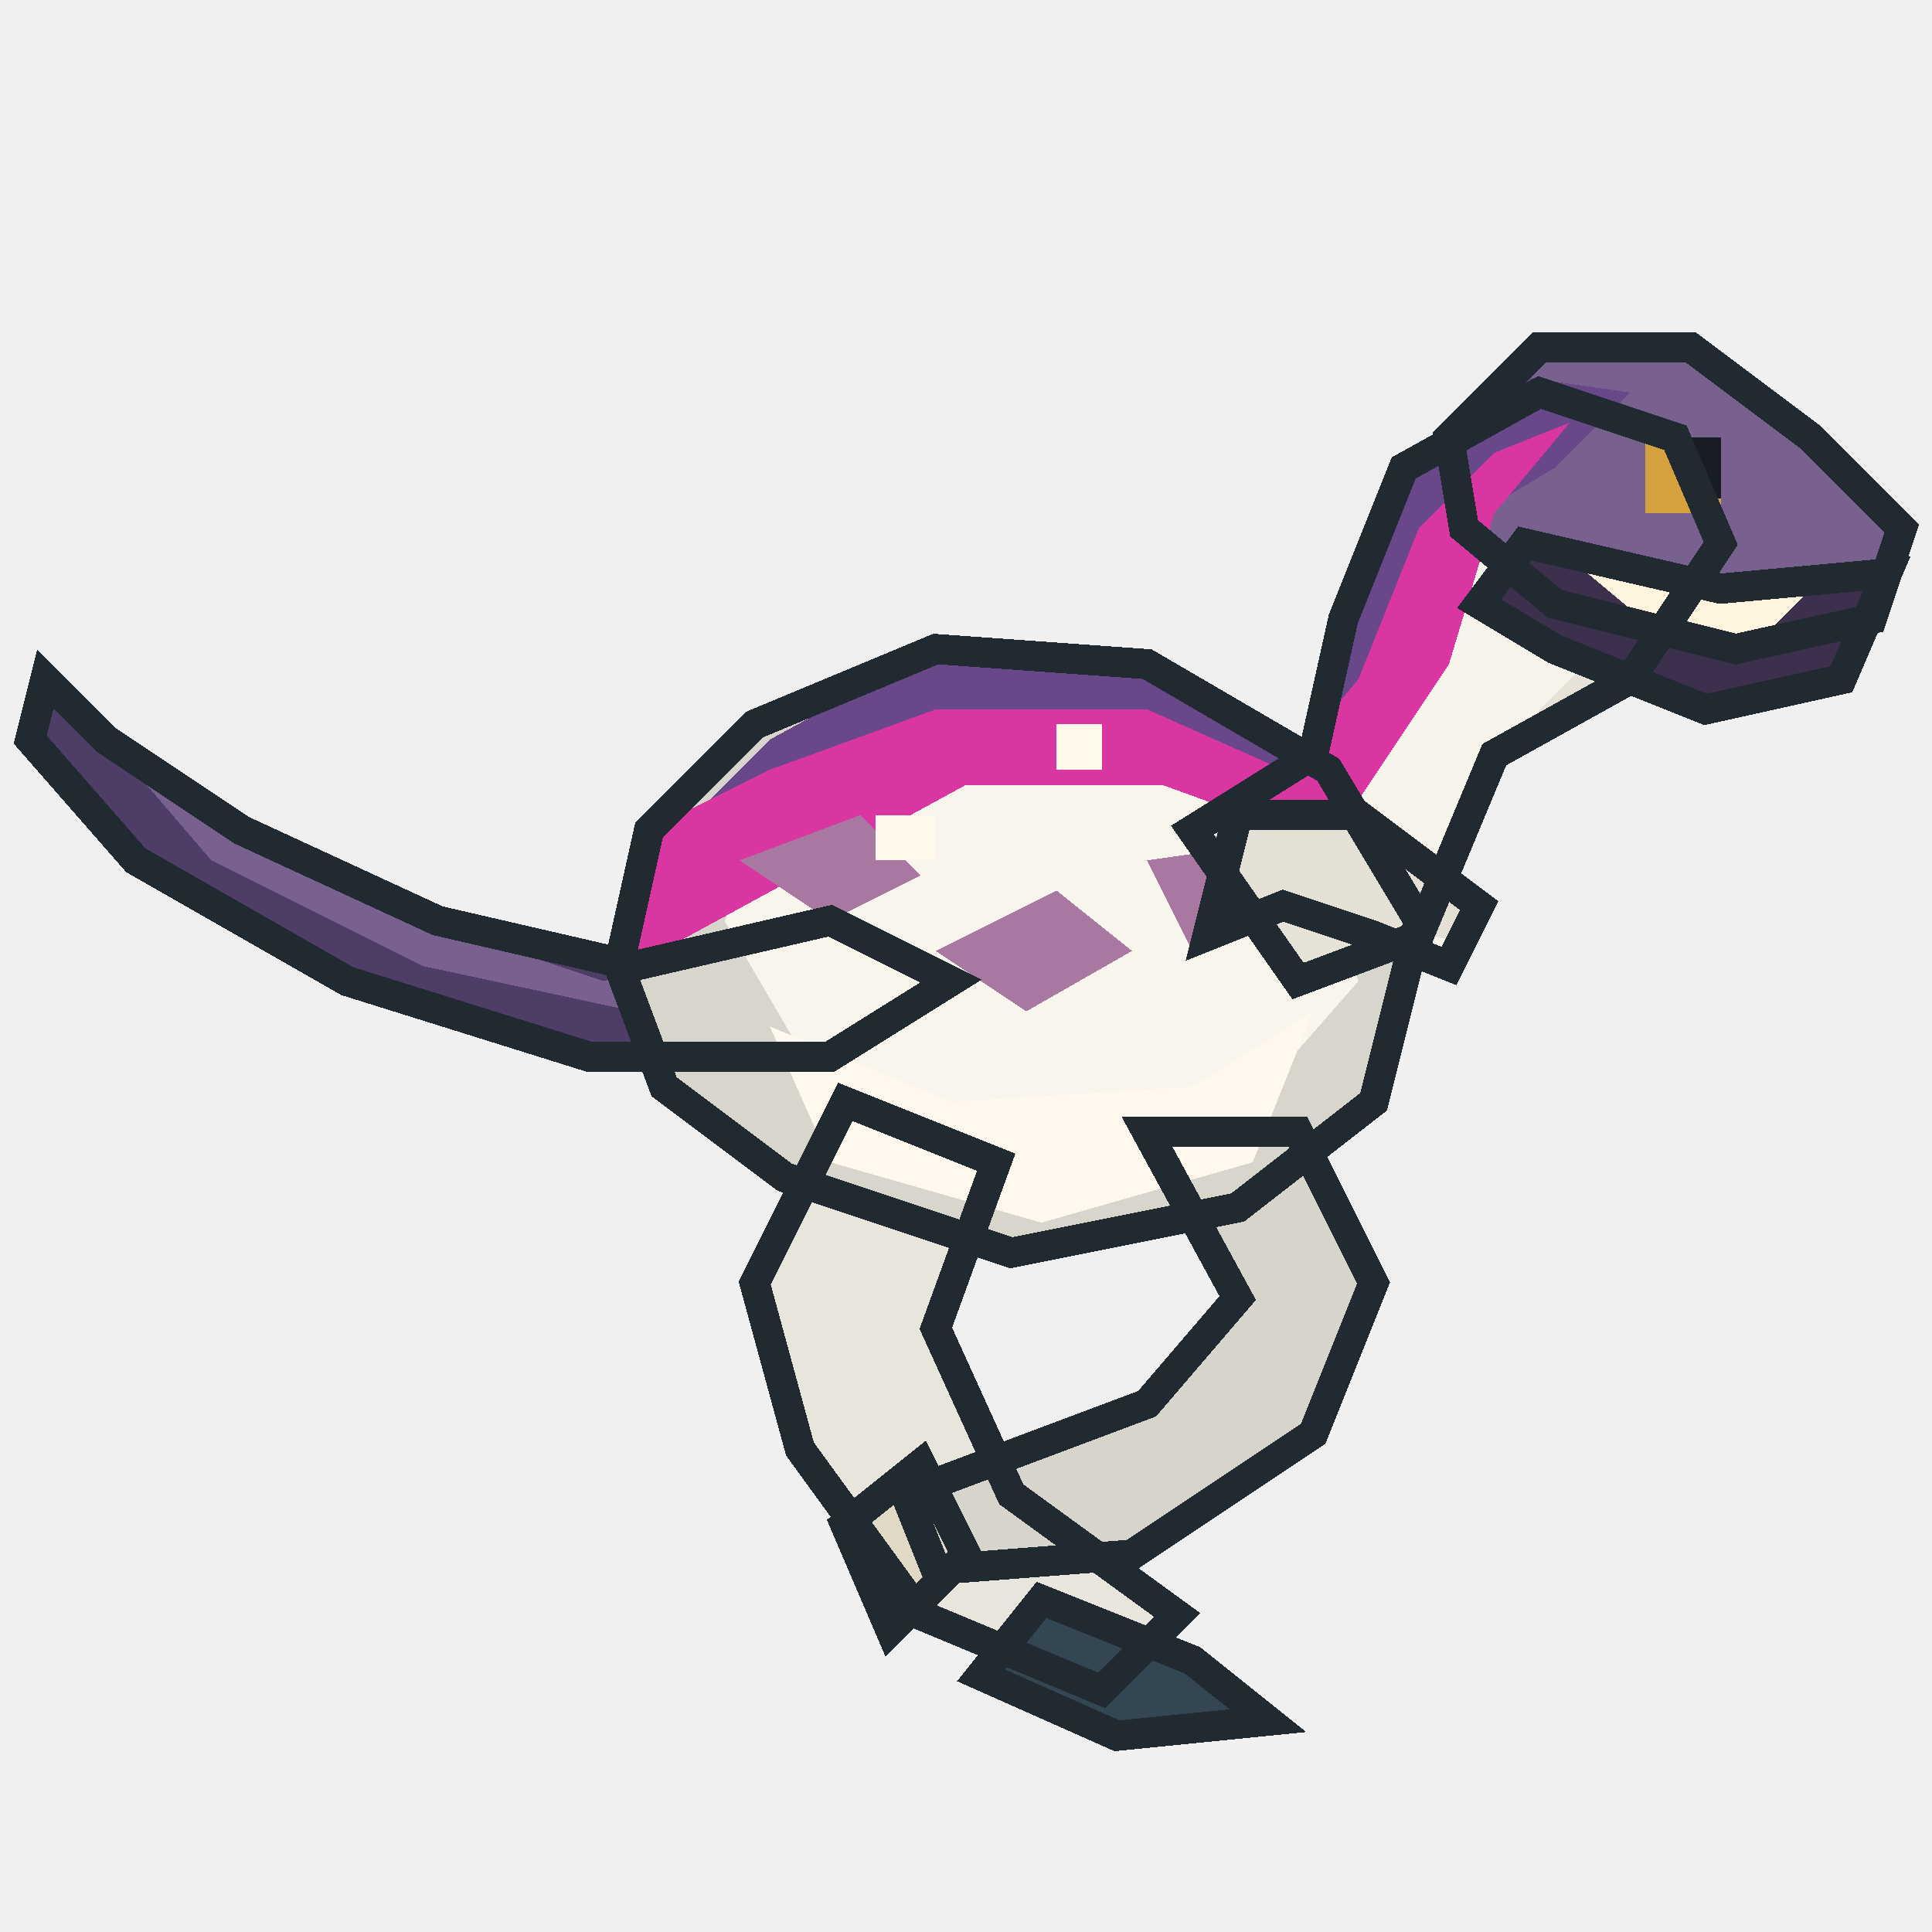
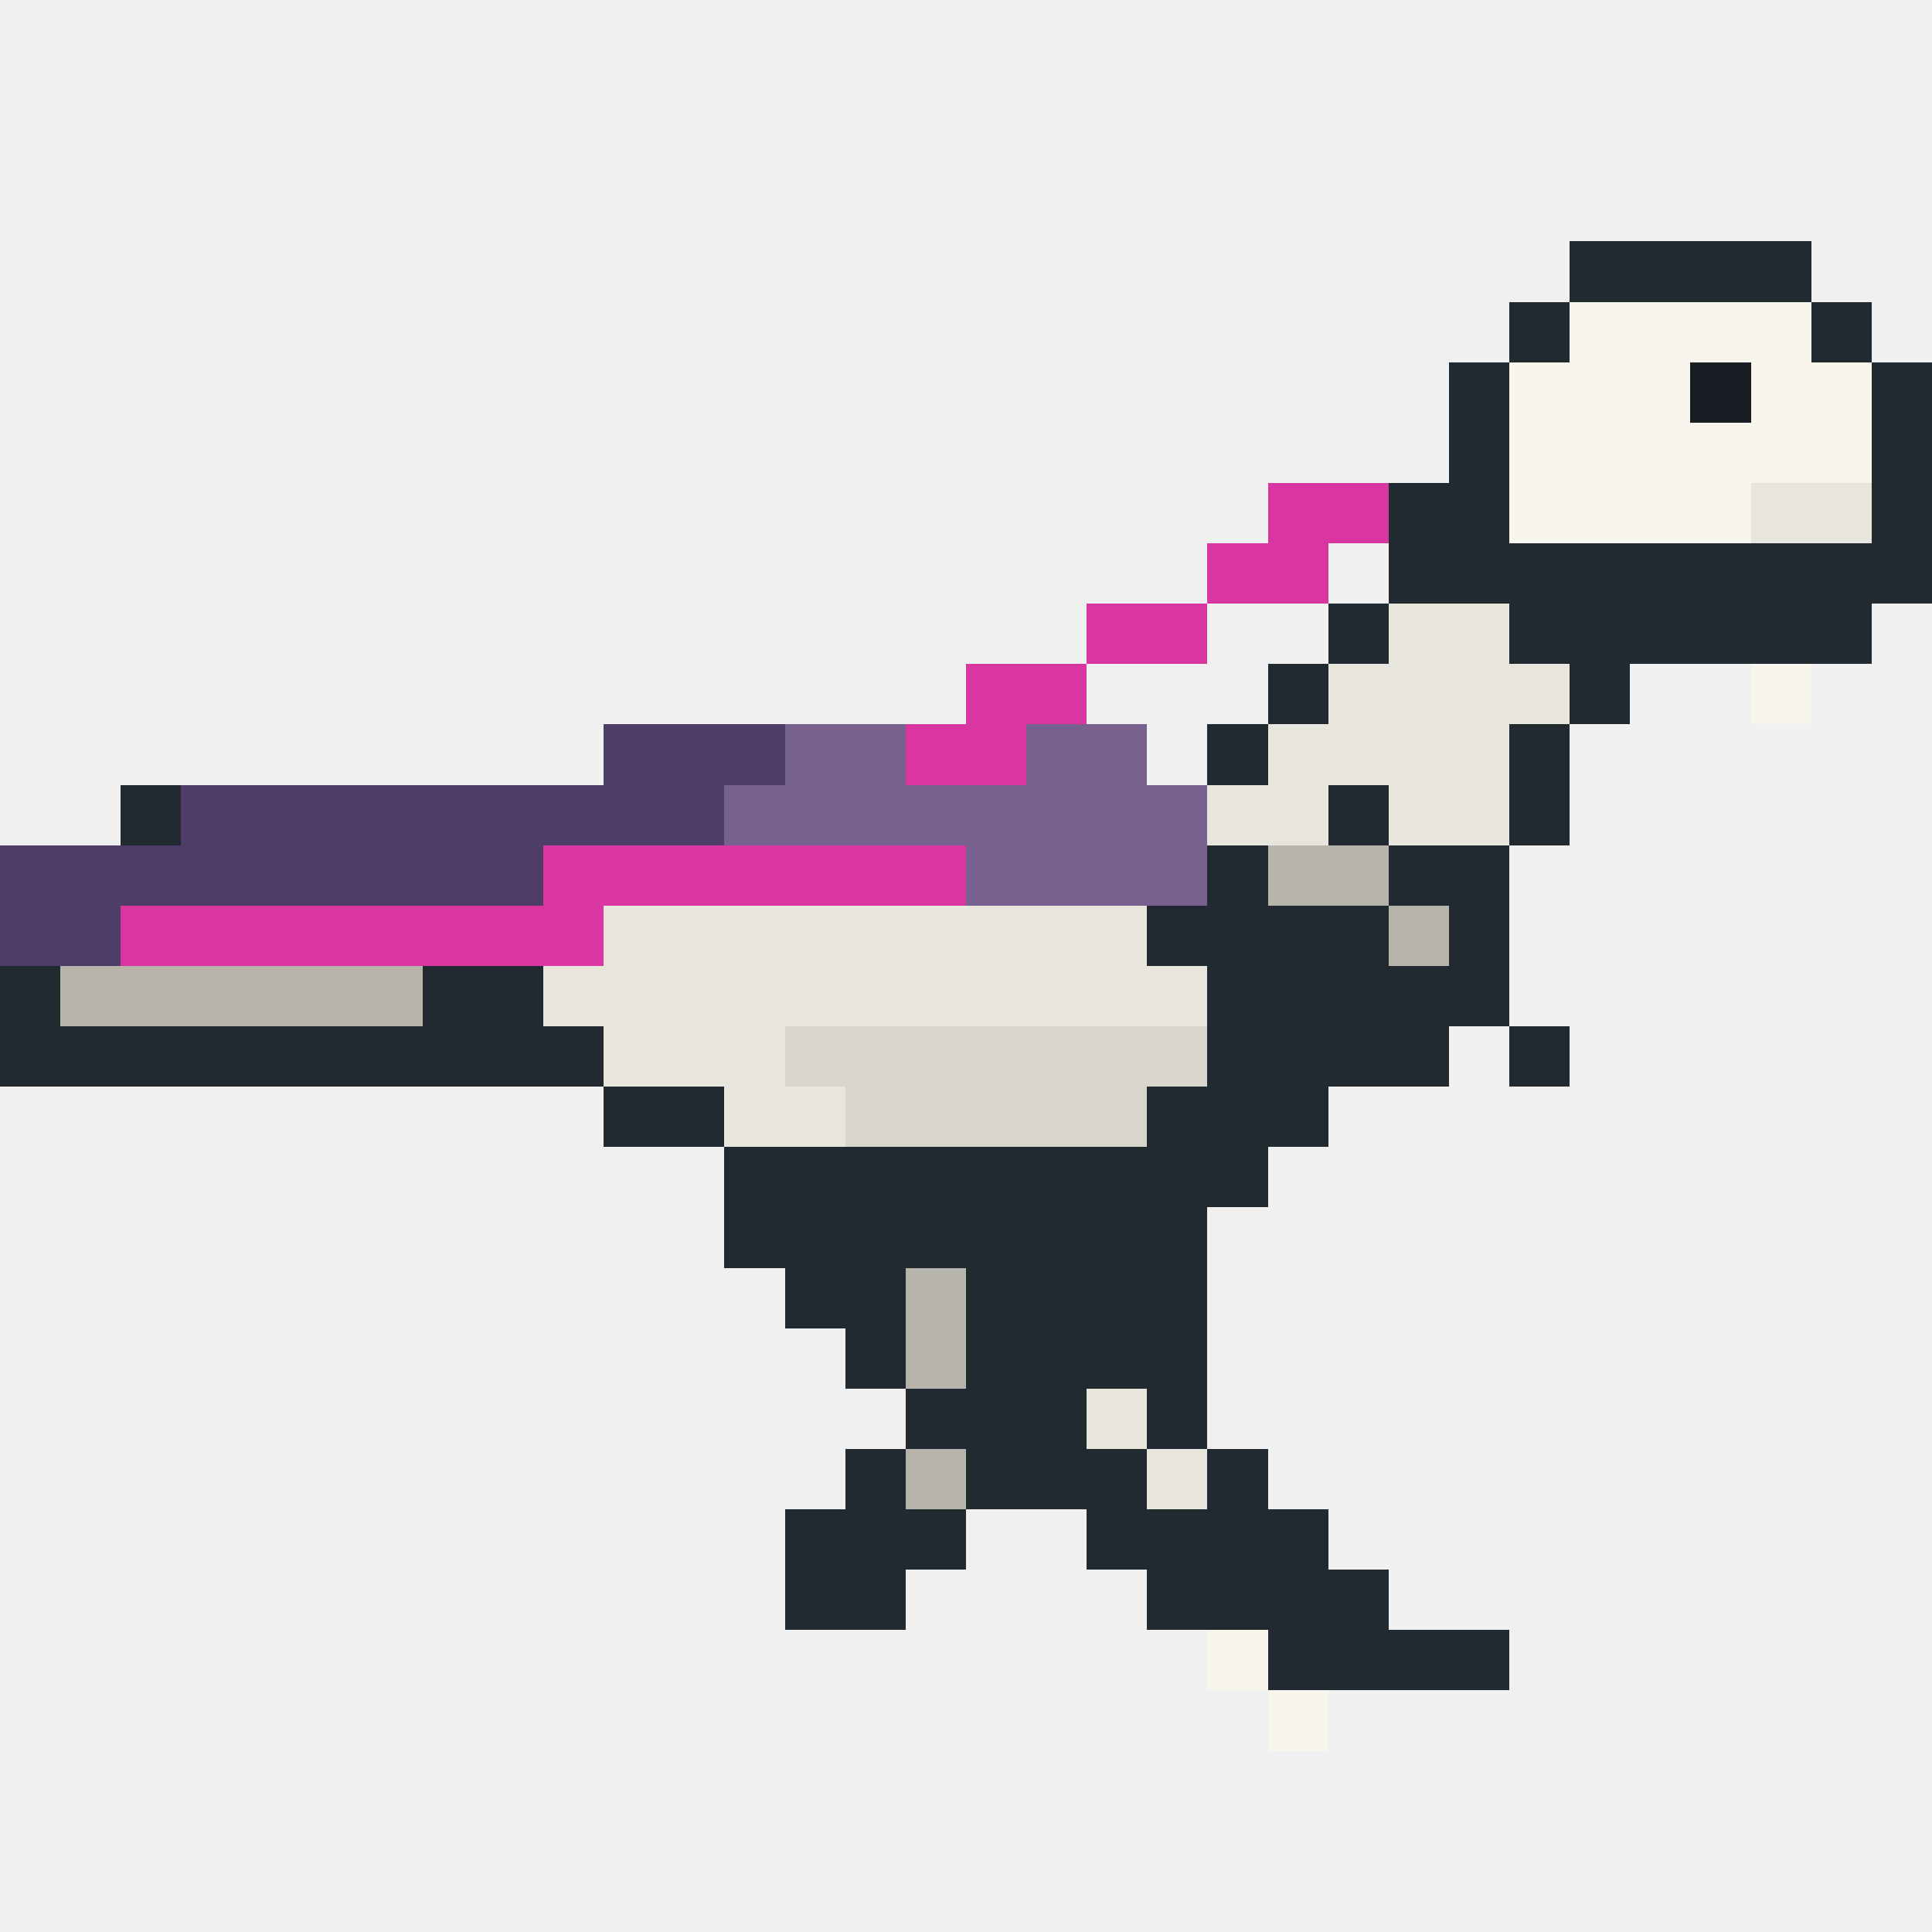
- <svg xmlns="http://www.w3.org/2000/svg" viewBox="0 0 128 128" shape-rendering="crispEdges" role="img" aria-label="Violeta" data-character="Violeta" data-species="Velociraptor" data-age="adult" data-sex="female" data-lineage="Rosa" data-hide="white" data-back="purple" data-dorsal-stripe="magenta" data-eye="gold-ochre" data-origin="Jurassic World" data-pose="runB" data-ink-boundary="masked">
-   <defs>
-     <mask id="sprite-silhouette" maskUnits="userSpaceOnUse" maskContentUnits="userSpaceOnUse" x="0" y="0" width="128" height="128" style="mask-type:luminance">
-       <g fill="#ffffff" stroke="#ffffff" stroke-width="2">
-         <polygon points="56,73 66,77 62,88 67,99 78,107 73,112 61,107 53,96 50,85" fill="#ffffff" stroke="#ffffff" stroke-width="2" />
-         <polygon points="76,75 86,75 91,85 87,95 75,103 62,104 60,99 76,93 82,86" fill="#ffffff" stroke="#ffffff" stroke-width="2" />
-         <polygon points="69,106 79,110 84,114 74,115 65,111" fill="#ffffff" stroke="#ffffff" stroke-width="2" />
-         <polygon points="56,101 61,97 64,103 59,108" fill="#ffffff" stroke="#ffffff" stroke-width="2" />
-         <polygon points="55,61 42,64 29,61 16,55 7,49 3,45 2,49 9,57 23,65 39,70 55,70 63,65" fill="#ffffff" stroke="#ffffff" stroke-width="2" />
-         <polygon points="41,64 43,55 50,48 62,43 76,44 88,51 94,61 91,73 82,80 67,83 52,78 44,72" fill="#ffffff" stroke="#ffffff" stroke-width="2" />
-         <polygon points="79,55 87,50 89,41 93,31 102,26 111,29 114,36 108,45 99,50 94,62 86,65" fill="#ffffff" stroke="#ffffff" stroke-width="2" />
-         <polygon points="96,29 102,23 112,23 120,29 126,35 124,41 115,43 103,40 97,35" fill="#ffffff" stroke="#ffffff" stroke-width="2" />
-         <polygon points="101,36 114,39 125,38 122,45 113,47 103,43 98,40" fill="#ffffff" stroke="#ffffff" stroke-width="2" />
-         <polygon points="82,54 90,54 98,60 96,64 91,62 85,60 80,62" fill="#ffffff" stroke="#ffffff" stroke-width="2" />
-       </g>
-     </mask>
-   </defs>
-   <g data-ink-boundary="art" mask="url(#sprite-silhouette)">
-     <g>
-       <g stroke="#202a30" stroke-width="2" stroke-linejoin="miter">
-         <defs>
-           <mask id="dino-ink-mask-1" maskUnits="userSpaceOnUse" x="0" y="0" width="128" height="128" style="mask-type:luminance">
-             <g fill="#ffffff" stroke="none">
-               <polygon points="56,73 66,77 62,88 67,99 78,107 73,112 61,107 53,96 50,85" fill="#ffffff" stroke="none" />
-               <polygon points="76,75 86,75 91,85 87,95 75,103 62,104 60,99 76,93 82,86" fill="#ffffff" stroke="none" />
-               <polygon points="69,106 79,110 84,114 74,115 65,111" fill="#ffffff" stroke="none" />
-               <polygon points="56,101 61,97 64,103 59,108" fill="#ffffff" stroke="none" />
-               <polygon points="55,61 42,64 29,61 16,55 7,49 3,45 2,49 9,57 23,65 39,70 55,70 63,65" fill="#ffffff" stroke="none" />
-               <polygon points="41,64 43,55 50,48 62,43 76,44 88,51 94,61 91,73 82,80 67,83 52,78 44,72" fill="#ffffff" stroke="none" />
-               <polygon points="79,55 87,50 89,41 93,31 102,26 111,29 114,36 108,45 99,50 94,62 86,65" fill="#ffffff" stroke="none" />
-               <polygon points="96,29 102,23 112,23 120,29 126,35 124,41 115,43 103,40 97,35" fill="#ffffff" stroke="none" />
-               <polygon points="101,36 114,39 125,38 122,45 113,47 103,43 98,40" fill="#ffffff" stroke="none" />
-               <polygon points="82,54 90,54 98,60 96,64 91,62 85,60 80,62" fill="#ffffff" stroke="none" />
-             </g>
-             <polygon points="56,73 66,77 62,88 67,99 78,107 73,112 61,107 53,96 50,85" fill="none" stroke="#000000" stroke-width="2" stroke-linejoin="miter" />
-             <polygon points="76,75 86,75 91,85 87,95 75,103 62,104 60,99 76,93 82,86" fill="none" stroke="#000000" stroke-width="2" stroke-linejoin="miter" />
-             <polygon points="69,106 79,110 84,114 74,115 65,111" fill="none" stroke="#000000" stroke-width="2" stroke-linejoin="miter" />
-             <polygon points="56,101 61,97 64,103 59,108" fill="none" stroke="#000000" stroke-width="2" stroke-linejoin="miter" />
-             <polygon points="55,61 42,64 29,61 16,55 7,49 3,45 2,49 9,57 23,65 39,70 55,70 63,65" fill="none" stroke="#000000" stroke-width="2" stroke-linejoin="miter" />
-             <polygon points="41,64 43,55 50,48 62,43 76,44 88,51 94,61 91,73 82,80 67,83 52,78 44,72" fill="none" stroke="#000000" stroke-width="2" stroke-linejoin="miter" />
-             <polygon points="79,55 87,50 89,41 93,31 102,26 111,29 114,36 108,45 99,50 94,62 86,65" fill="none" stroke="#000000" stroke-width="2" stroke-linejoin="miter" />
-             <polygon points="96,29 102,23 112,23 120,29 126,35 124,41 115,43 103,40 97,35" fill="none" stroke="#000000" stroke-width="2" stroke-linejoin="miter" />
-             <polygon points="101,36 114,39 125,38 122,45 113,47 103,43 98,40" fill="none" stroke="#000000" stroke-width="2" stroke-linejoin="miter" />
-             <polygon points="82,54 90,54 98,60 96,64 91,62 85,60 80,62" fill="none" stroke="#000000" stroke-width="2" stroke-linejoin="miter" />
-           </mask>
-         </defs>
-         <polygon points="56,73 66,77 62,88 67,99 78,107 73,112 61,107 53,96 50,85" fill="#e8e5dc" />
-         <polygon points="76,75 86,75 91,85 87,95 75,103 62,104 60,99 76,93 82,86" fill="#d7d4cb" />
-         <polygon points="69,106 79,110 84,114 74,115 65,111" fill="#344651" />
-         <polygon points="56,101 61,97 64,103 59,108" fill="#e0d9c5" />
-         <polygon points="77,109 83,114 88,112 82,108" fill="#d8d1bf" stroke="none" mask="url(#dino-ink-mask-1)" />
-       </g>
-       <g stroke="#202a30" stroke-width="2" stroke-linejoin="miter">
-         <defs>
-           <mask id="dino-ink-mask-2" maskUnits="userSpaceOnUse" x="0" y="0" width="128" height="128" style="mask-type:luminance">
-             <g fill="#ffffff" stroke="none">
-               <polygon points="56,73 66,77 62,88 67,99 78,107 73,112 61,107 53,96 50,85" fill="#ffffff" stroke="none" />
-               <polygon points="76,75 86,75 91,85 87,95 75,103 62,104 60,99 76,93 82,86" fill="#ffffff" stroke="none" />
-               <polygon points="69,106 79,110 84,114 74,115 65,111" fill="#ffffff" stroke="none" />
-               <polygon points="56,101 61,97 64,103 59,108" fill="#ffffff" stroke="none" />
-               <polygon points="55,61 42,64 29,61 16,55 7,49 3,45 2,49 9,57 23,65 39,70 55,70 63,65" fill="#ffffff" stroke="none" />
-               <polygon points="41,64 43,55 50,48 62,43 76,44 88,51 94,61 91,73 82,80 67,83 52,78 44,72" fill="#ffffff" stroke="none" />
-               <polygon points="79,55 87,50 89,41 93,31 102,26 111,29 114,36 108,45 99,50 94,62 86,65" fill="#ffffff" stroke="none" />
-               <polygon points="96,29 102,23 112,23 120,29 126,35 124,41 115,43 103,40 97,35" fill="#ffffff" stroke="none" />
-               <polygon points="101,36 114,39 125,38 122,45 113,47 103,43 98,40" fill="#ffffff" stroke="none" />
-               <polygon points="82,54 90,54 98,60 96,64 91,62 85,60 80,62" fill="#ffffff" stroke="none" />
-             </g>
-             <polygon points="56,73 66,77 62,88 67,99 78,107 73,112 61,107 53,96 50,85" fill="none" stroke="#000000" stroke-width="2" stroke-linejoin="miter" />
-             <polygon points="76,75 86,75 91,85 87,95 75,103 62,104 60,99 76,93 82,86" fill="none" stroke="#000000" stroke-width="2" stroke-linejoin="miter" />
-             <polygon points="69,106 79,110 84,114 74,115 65,111" fill="none" stroke="#000000" stroke-width="2" stroke-linejoin="miter" />
-             <polygon points="56,101 61,97 64,103 59,108" fill="none" stroke="#000000" stroke-width="2" stroke-linejoin="miter" />
-             <polygon points="55,61 42,64 29,61 16,55 7,49 3,45 2,49 9,57 23,65 39,70 55,70 63,65" fill="none" stroke="#000000" stroke-width="2" stroke-linejoin="miter" />
-             <polygon points="41,64 43,55 50,48 62,43 76,44 88,51 94,61 91,73 82,80 67,83 52,78 44,72" fill="none" stroke="#000000" stroke-width="2" stroke-linejoin="miter" />
-             <polygon points="79,55 87,50 89,41 93,31 102,26 111,29 114,36 108,45 99,50 94,62 86,65" fill="none" stroke="#000000" stroke-width="2" stroke-linejoin="miter" />
-             <polygon points="96,29 102,23 112,23 120,29 126,35 124,41 115,43 103,40 97,35" fill="none" stroke="#000000" stroke-width="2" stroke-linejoin="miter" />
-             <polygon points="101,36 114,39 125,38 122,45 113,47 103,43 98,40" fill="none" stroke="#000000" stroke-width="2" stroke-linejoin="miter" />
-             <polygon points="82,54 90,54 98,60 96,64 91,62 85,60 80,62" fill="none" stroke="#000000" stroke-width="2" stroke-linejoin="miter" />
-           </mask>
-           <mask id="dino-ink-mask-3" maskUnits="userSpaceOnUse" x="0" y="0" width="128" height="128" style="mask-type:luminance">
-             <g fill="#ffffff" stroke="none">
-               <polygon points="41,64 43,55 50,48 62,43 76,44 88,51 94,61 91,73 82,80 67,83 52,78 44,72" fill="#ffffff" stroke="none" />
-             </g>
-             <polygon points="41,64 43,55 50,48 62,43 76,44 88,51 94,61 91,73 82,80 67,83 52,78 44,72" fill="none" stroke="#000000" stroke-width="2" stroke-linejoin="miter" />
-           </mask>
-           <mask id="dino-ink-mask-4" maskUnits="userSpaceOnUse" x="0" y="0" width="128" height="128" style="mask-type:luminance">
-             <g fill="#ffffff" stroke="none">
-               <polygon points="101,36 114,39 125,38 122,45 113,47 103,43 98,40" fill="#ffffff" stroke="none" />
-             </g>
-             <polygon points="101,36 114,39 125,38 122,45 113,47 103,43 98,40" fill="none" stroke="#000000" stroke-width="2" stroke-linejoin="miter" />
-           </mask>
-           <mask id="dino-ink-mask-5" maskUnits="userSpaceOnUse" x="0" y="0" width="128" height="128" style="mask-type:luminance">
-             <g fill="#ffffff" stroke="none">
-               <polygon points="96,29 102,23 112,23 120,29 126,35 124,41 115,43 103,40 97,35" fill="#ffffff" stroke="none" />
-             </g>
-             <polygon points="96,29 102,23 112,23 120,29 126,35 124,41 115,43 103,40 97,35" fill="none" stroke="#000000" stroke-width="2" stroke-linejoin="miter" />
-           </mask>
-         </defs>
-         <polygon points="55,61 42,64 29,61 16,55 7,49 3,45 2,49 9,57 23,65 39,70 55,70 63,65" fill="#4e3d67" />
-         <polygon points="53,61 40,65 28,61 16,55 8,50 14,57 28,64 42,67 55,66" fill="#78608f" stroke="none" mask="url(#dino-ink-mask-2)" />
-         <polygon points="41,64 43,55 50,48 62,43 76,44 88,51 94,61 91,73 82,80 67,83 52,78 44,72" fill="#d8d5cc" />
-         <polygon points="48,61 53,52 65,48 78,49 87,56 90,65 83,73 69,77 55,73" fill="#f8f5ed" stroke="none" mask="url(#dino-ink-mask-3)" />
-         <polygon points="51,68 63,73 79,72 87,67 83,77 69,81 55,77" fill="#fff9ed" stroke="none" mask="url(#dino-ink-mask-3)" />
-         <polygon points="79,55 87,50 89,41 93,31 102,26 111,29 114,36 108,45 99,50 94,62 86,65" fill="#e6e2d8" />
-         <polygon points="88,48 93,36 101,30 109,32 109,40 102,47 96,57 90,58" fill="#f7f4eb" stroke="none" mask="url(#dino-ink-mask-2)" />
-         <polygon points="96,29 102,23 112,23 120,29 126,35 124,41 115,43 103,40 97,35" fill="#78608f" />
-         <polygon points="101,36 114,39 125,38 122,45 113,47 103,43 98,40" fill="#3c304d" />
-         <polygon points="104,37 112,39 120,39 117,42 110,42" fill="#fff4de" stroke="none" mask="url(#dino-ink-mask-4)" />
-         <polygon points="7,47 19,52 32,56 44,56 51,49 62,43 76,43 86,47 91,38 94,29 101,25 108,26 103,31 98,34 94,45 88,54 78,49 64,48 54,54 45,62 31,61 17,55" fill="#684888" stroke="none" mask="url(#dino-ink-mask-2)" />
-         <polygon points="13,49 28,55 41,56 51,51 62,47 76,47 85,51 90,45 94,35 99,30 104,28 99,34 96,44 88,56 77,52 64,52 53,58 42,64 28,60" fill="#d936a2" stroke="none" mask="url(#dino-ink-mask-2)" />
-         <polygon points="49,57 57,54 61,58 55,61" fill="#a978a0" stroke="none" mask="url(#dino-ink-mask-3)" />
-         <polygon points="62,63 70,59 75,63 68,67" fill="#a978a0" stroke="none" mask="url(#dino-ink-mask-3)" />
-         <polygon points="76,57 83,56 86,60 79,63" fill="#a978a0" stroke="none" mask="url(#dino-ink-mask-3)" />
-         <polygon points="82,54 90,54 98,60 96,64 91,62 85,60 80,62" fill="#e4e0d6" />
-         <polygon points="95,62 102,64 105,68 102,69 98,66 93,67" fill="#f8f5ed" stroke="none" mask="url(#dino-ink-mask-2)" />
-         <polygon points="96,64 104,65 108,68 104,69 99,67" fill="#d8d5cc" stroke="none" mask="url(#dino-ink-mask-2)" />
-         <polygon points="100,66 107,67 110,70 106,70 102,69" fill="#fff6e6" stroke="none" mask="url(#dino-ink-mask-2)" />
-         <rect x="109" y="29" width="5" height="5" fill="#d5a13c" stroke="none" mask="url(#dino-ink-mask-5)" />
-         <rect x="112" y="29" width="2" height="4" fill="#171d22" stroke="none" mask="url(#dino-ink-mask-5)" />
-         <rect x="58" y="54" width="4" height="3" fill="#fff8eb" stroke="none" mask="url(#dino-ink-mask-3)" />
-         <rect x="70" y="48" width="3" height="3" fill="#fff8eb" stroke="none" mask="url(#dino-ink-mask-3)" />
-       </g>
-     </g>
-   </g>
-   <g data-ink-layer="final">
-     <polygon points="56,73 66,77 62,88 67,99 78,107 73,112 61,107 53,96 50,85" fill="none" stroke="#202a30" stroke-width="2" stroke-linejoin="miter" />
-     <polygon points="76,75 86,75 91,85 87,95 75,103 62,104 60,99 76,93 82,86" fill="none" stroke="#202a30" stroke-width="2" stroke-linejoin="miter" />
-     <polygon points="69,106 79,110 84,114 74,115 65,111" fill="none" stroke="#202a30" stroke-width="2" stroke-linejoin="miter" />
-     <polygon points="56,101 61,97 64,103 59,108" fill="none" stroke="#202a30" stroke-width="2" stroke-linejoin="miter" />
-     <polygon points="55,61 42,64 29,61 16,55 7,49 3,45 2,49 9,57 23,65 39,70 55,70 63,65" fill="none" stroke="#202a30" stroke-width="2" stroke-linejoin="miter" />
-     <polygon points="41,64 43,55 50,48 62,43 76,44 88,51 94,61 91,73 82,80 67,83 52,78 44,72" fill="none" stroke="#202a30" stroke-width="2" stroke-linejoin="miter" />
-     <polygon points="79,55 87,50 89,41 93,31 102,26 111,29 114,36 108,45 99,50 94,62 86,65" fill="none" stroke="#202a30" stroke-width="2" stroke-linejoin="miter" />
-     <polygon points="96,29 102,23 112,23 120,29 126,35 124,41 115,43 103,40 97,35" fill="none" stroke="#202a30" stroke-width="2" stroke-linejoin="miter" />
-     <polygon points="101,36 114,39 125,38 122,45 113,47 103,43 98,40" fill="none" stroke="#202a30" stroke-width="2" stroke-linejoin="miter" />
-     <polygon points="82,54 90,54 98,60 96,64 91,62 85,60 80,62" fill="none" stroke="#202a30" stroke-width="2" stroke-linejoin="miter" />
-   </g>
+ <svg xmlns="http://www.w3.org/2000/svg" viewBox="0 0 128 128" shape-rendering="crispEdges" role="img" aria-label="Violeta" data-character="Violeta" data-species="Velociraptor" data-age="adult" data-sex="female" data-lineage="Rosa" data-hide="white" data-back="purple" data-dorsal-stripe="magenta" data-eye="gold-ochre" data-origin="Jurassic World" data-render-style="pixel-art" data-pixel-grid="4px" data-pose="runB">
+   <rect x="104" y="16" width="4" height="4" fill="#202a30" />
+   <rect x="108" y="16" width="4" height="4" fill="#202a30" />
+   <rect x="112" y="16" width="4" height="4" fill="#202a30" />
+   <rect x="116" y="16" width="4" height="4" fill="#202a30" />
+   <rect x="100" y="20" width="4" height="4" fill="#202a30" />
+   <rect x="104" y="20" width="4" height="4" fill="#f8f5ed" />
+   <rect x="108" y="20" width="4" height="4" fill="#f8f5ed" />
+   <rect x="112" y="20" width="4" height="4" fill="#f8f5ed" />
+   <rect x="116" y="20" width="4" height="4" fill="#f8f5ed" />
+   <rect x="120" y="20" width="4" height="4" fill="#202a30" />
+   <rect x="96" y="24" width="4" height="4" fill="#202a30" />
+   <rect x="100" y="24" width="4" height="4" fill="#f8f5ed" />
+   <rect x="104" y="24" width="4" height="4" fill="#f8f5ed" />
+   <rect x="108" y="24" width="4" height="4" fill="#f8f5ed" />
+   <rect x="112" y="24" width="4" height="4" fill="#171d22" />
+   <rect x="116" y="24" width="4" height="4" fill="#f8f5ed" />
+   <rect x="120" y="24" width="4" height="4" fill="#f8f5ed" />
+   <rect x="124" y="24" width="4" height="4" fill="#202a30" />
+   <rect x="96" y="28" width="4" height="4" fill="#202a30" />
+   <rect x="100" y="28" width="4" height="4" fill="#f8f5ed" />
+   <rect x="104" y="28" width="4" height="4" fill="#f8f5ed" />
+   <rect x="108" y="28" width="4" height="4" fill="#f8f5ed" />
+   <rect x="112" y="28" width="4" height="4" fill="#f8f5ed" />
+   <rect x="116" y="28" width="4" height="4" fill="#f8f5ed" />
+   <rect x="120" y="28" width="4" height="4" fill="#f8f5ed" />
+   <rect x="124" y="28" width="4" height="4" fill="#202a30" />
+   <rect x="84" y="32" width="4" height="4" fill="#d936a2" />
+   <rect x="88" y="32" width="4" height="4" fill="#d936a2" />
+   <rect x="92" y="32" width="4" height="4" fill="#202a30" />
+   <rect x="96" y="32" width="4" height="4" fill="#202a30" />
+   <rect x="100" y="32" width="4" height="4" fill="#f8f5ed" />
+   <rect x="104" y="32" width="4" height="4" fill="#f8f5ed" />
+   <rect x="108" y="32" width="4" height="4" fill="#f8f5ed" />
+   <rect x="112" y="32" width="4" height="4" fill="#f8f5ed" />
+   <rect x="116" y="32" width="4" height="4" fill="#e8e5dc" />
+   <rect x="120" y="32" width="4" height="4" fill="#e8e5dc" />
+   <rect x="124" y="32" width="4" height="4" fill="#202a30" />
+   <rect x="80" y="36" width="4" height="4" fill="#d936a2" />
+   <rect x="84" y="36" width="4" height="4" fill="#d936a2" />
+   <rect x="92" y="36" width="4" height="4" fill="#202a30" />
+   <rect x="96" y="36" width="4" height="4" fill="#202a30" />
+   <rect x="100" y="36" width="4" height="4" fill="#202a30" />
+   <rect x="104" y="36" width="4" height="4" fill="#202a30" />
+   <rect x="108" y="36" width="4" height="4" fill="#202a30" />
+   <rect x="112" y="36" width="4" height="4" fill="#202a30" />
+   <rect x="116" y="36" width="4" height="4" fill="#202a30" />
+   <rect x="120" y="36" width="4" height="4" fill="#202a30" />
+   <rect x="124" y="36" width="4" height="4" fill="#202a30" />
+   <rect x="72" y="40" width="4" height="4" fill="#d936a2" />
+   <rect x="76" y="40" width="4" height="4" fill="#d936a2" />
+   <rect x="88" y="40" width="4" height="4" fill="#202a30" />
+   <rect x="92" y="40" width="4" height="4" fill="#e8e5dc" />
+   <rect x="96" y="40" width="4" height="4" fill="#e8e5dc" />
+   <rect x="100" y="40" width="4" height="4" fill="#202a30" />
+   <rect x="104" y="40" width="4" height="4" fill="#202a30" />
+   <rect x="108" y="40" width="4" height="4" fill="#202a30" />
+   <rect x="112" y="40" width="4" height="4" fill="#202a30" />
+   <rect x="116" y="40" width="4" height="4" fill="#202a30" />
+   <rect x="120" y="40" width="4" height="4" fill="#202a30" />
+   <rect x="64" y="44" width="4" height="4" fill="#d936a2" />
+   <rect x="68" y="44" width="4" height="4" fill="#d936a2" />
+   <rect x="84" y="44" width="4" height="4" fill="#202a30" />
+   <rect x="88" y="44" width="4" height="4" fill="#e8e5dc" />
+   <rect x="92" y="44" width="4" height="4" fill="#e8e5dc" />
+   <rect x="96" y="44" width="4" height="4" fill="#e8e5dc" />
+   <rect x="100" y="44" width="4" height="4" fill="#e8e5dc" />
+   <rect x="104" y="44" width="4" height="4" fill="#202a30" />
+   <rect x="116" y="44" width="4" height="4" fill="#f8f5ed" />
+   <rect x="40" y="48" width="4" height="4" fill="#4e3d67" />
+   <rect x="44" y="48" width="4" height="4" fill="#4e3d67" />
+   <rect x="48" y="48" width="4" height="4" fill="#4e3d67" />
+   <rect x="52" y="48" width="4" height="4" fill="#78608f" />
+   <rect x="56" y="48" width="4" height="4" fill="#78608f" />
+   <rect x="60" y="48" width="4" height="4" fill="#d936a2" />
+   <rect x="64" y="48" width="4" height="4" fill="#d936a2" />
+   <rect x="68" y="48" width="4" height="4" fill="#78608f" />
+   <rect x="72" y="48" width="4" height="4" fill="#78608f" />
+   <rect x="80" y="48" width="4" height="4" fill="#202a30" />
+   <rect x="84" y="48" width="4" height="4" fill="#e8e5dc" />
+   <rect x="88" y="48" width="4" height="4" fill="#e8e5dc" />
+   <rect x="92" y="48" width="4" height="4" fill="#e8e5dc" />
+   <rect x="96" y="48" width="4" height="4" fill="#e8e5dc" />
+   <rect x="100" y="48" width="4" height="4" fill="#202a30" />
+   <rect x="8" y="52" width="4" height="4" fill="#202a30" />
+   <rect x="12" y="52" width="4" height="4" fill="#4e3d67" />
+   <rect x="16" y="52" width="4" height="4" fill="#4e3d67" />
+   <rect x="20" y="52" width="4" height="4" fill="#4e3d67" />
+   <rect x="24" y="52" width="4" height="4" fill="#4e3d67" />
+   <rect x="28" y="52" width="4" height="4" fill="#4e3d67" />
+   <rect x="32" y="52" width="4" height="4" fill="#4e3d67" />
+   <rect x="36" y="52" width="4" height="4" fill="#4e3d67" />
+   <rect x="40" y="52" width="4" height="4" fill="#4e3d67" />
+   <rect x="44" y="52" width="4" height="4" fill="#4e3d67" />
+   <rect x="48" y="52" width="4" height="4" fill="#78608f" />
+   <rect x="52" y="52" width="4" height="4" fill="#78608f" />
+   <rect x="56" y="52" width="4" height="4" fill="#78608f" />
+   <rect x="60" y="52" width="4" height="4" fill="#78608f" />
+   <rect x="64" y="52" width="4" height="4" fill="#78608f" />
+   <rect x="68" y="52" width="4" height="4" fill="#78608f" />
+   <rect x="72" y="52" width="4" height="4" fill="#78608f" />
+   <rect x="76" y="52" width="4" height="4" fill="#78608f" />
+   <rect x="80" y="52" width="4" height="4" fill="#e8e5dc" />
+   <rect x="84" y="52" width="4" height="4" fill="#e8e5dc" />
+   <rect x="88" y="52" width="4" height="4" fill="#202a30" />
+   <rect x="92" y="52" width="4" height="4" fill="#e8e5dc" />
+   <rect x="96" y="52" width="4" height="4" fill="#e8e5dc" />
+   <rect x="100" y="52" width="4" height="4" fill="#202a30" />
+   <rect x="0" y="56" width="4" height="4" fill="#4e3d67" />
+   <rect x="4" y="56" width="4" height="4" fill="#4e3d67" />
+   <rect x="8" y="56" width="4" height="4" fill="#4e3d67" />
+   <rect x="12" y="56" width="4" height="4" fill="#4e3d67" />
+   <rect x="16" y="56" width="4" height="4" fill="#4e3d67" />
+   <rect x="20" y="56" width="4" height="4" fill="#4e3d67" />
+   <rect x="24" y="56" width="4" height="4" fill="#4e3d67" />
+   <rect x="28" y="56" width="4" height="4" fill="#4e3d67" />
+   <rect x="32" y="56" width="4" height="4" fill="#4e3d67" />
+   <rect x="36" y="56" width="4" height="4" fill="#d936a2" />
+   <rect x="40" y="56" width="4" height="4" fill="#d936a2" />
+   <rect x="44" y="56" width="4" height="4" fill="#d936a2" />
+   <rect x="48" y="56" width="4" height="4" fill="#d936a2" />
+   <rect x="52" y="56" width="4" height="4" fill="#d936a2" />
+   <rect x="56" y="56" width="4" height="4" fill="#d936a2" />
+   <rect x="60" y="56" width="4" height="4" fill="#d936a2" />
+   <rect x="64" y="56" width="4" height="4" fill="#78608f" />
+   <rect x="68" y="56" width="4" height="4" fill="#78608f" />
+   <rect x="72" y="56" width="4" height="4" fill="#78608f" />
+   <rect x="76" y="56" width="4" height="4" fill="#78608f" />
+   <rect x="80" y="56" width="4" height="4" fill="#202a30" />
+   <rect x="84" y="56" width="4" height="4" fill="#b7b4ac" />
+   <rect x="88" y="56" width="4" height="4" fill="#b7b4ac" />
+   <rect x="92" y="56" width="4" height="4" fill="#202a30" />
+   <rect x="96" y="56" width="4" height="4" fill="#202a30" />
+   <rect x="0" y="60" width="4" height="4" fill="#4e3d67" />
+   <rect x="4" y="60" width="4" height="4" fill="#4e3d67" />
+   <rect x="8" y="60" width="4" height="4" fill="#d936a2" />
+   <rect x="12" y="60" width="4" height="4" fill="#d936a2" />
+   <rect x="16" y="60" width="4" height="4" fill="#d936a2" />
+   <rect x="20" y="60" width="4" height="4" fill="#d936a2" />
+   <rect x="24" y="60" width="4" height="4" fill="#d936a2" />
+   <rect x="28" y="60" width="4" height="4" fill="#d936a2" />
+   <rect x="32" y="60" width="4" height="4" fill="#d936a2" />
+   <rect x="36" y="60" width="4" height="4" fill="#d936a2" />
+   <rect x="40" y="60" width="4" height="4" fill="#e8e5dc" />
+   <rect x="44" y="60" width="4" height="4" fill="#e8e5dc" />
+   <rect x="48" y="60" width="4" height="4" fill="#e8e5dc" />
+   <rect x="52" y="60" width="4" height="4" fill="#e8e5dc" />
+   <rect x="56" y="60" width="4" height="4" fill="#e8e5dc" />
+   <rect x="60" y="60" width="4" height="4" fill="#e8e5dc" />
+   <rect x="64" y="60" width="4" height="4" fill="#e8e5dc" />
+   <rect x="68" y="60" width="4" height="4" fill="#e8e5dc" />
+   <rect x="72" y="60" width="4" height="4" fill="#e8e5dc" />
+   <rect x="76" y="60" width="4" height="4" fill="#202a30" />
+   <rect x="80" y="60" width="4" height="4" fill="#202a30" />
+   <rect x="84" y="60" width="4" height="4" fill="#202a30" />
+   <rect x="88" y="60" width="4" height="4" fill="#202a30" />
+   <rect x="92" y="60" width="4" height="4" fill="#b7b4ac" />
+   <rect x="96" y="60" width="4" height="4" fill="#202a30" />
+   <rect x="0" y="64" width="4" height="4" fill="#202a30" />
+   <rect x="4" y="64" width="4" height="4" fill="#b7b4ac" />
+   <rect x="8" y="64" width="4" height="4" fill="#b7b4ac" />
+   <rect x="12" y="64" width="4" height="4" fill="#b7b4ac" />
+   <rect x="16" y="64" width="4" height="4" fill="#b7b4ac" />
+   <rect x="20" y="64" width="4" height="4" fill="#b7b4ac" />
+   <rect x="24" y="64" width="4" height="4" fill="#b7b4ac" />
+   <rect x="28" y="64" width="4" height="4" fill="#202a30" />
+   <rect x="32" y="64" width="4" height="4" fill="#202a30" />
+   <rect x="36" y="64" width="4" height="4" fill="#e8e5dc" />
+   <rect x="40" y="64" width="4" height="4" fill="#e8e5dc" />
+   <rect x="44" y="64" width="4" height="4" fill="#e8e5dc" />
+   <rect x="48" y="64" width="4" height="4" fill="#e8e5dc" />
+   <rect x="52" y="64" width="4" height="4" fill="#e8e5dc" />
+   <rect x="56" y="64" width="4" height="4" fill="#e8e5dc" />
+   <rect x="60" y="64" width="4" height="4" fill="#e8e5dc" />
+   <rect x="64" y="64" width="4" height="4" fill="#e8e5dc" />
+   <rect x="68" y="64" width="4" height="4" fill="#e8e5dc" />
+   <rect x="72" y="64" width="4" height="4" fill="#e8e5dc" />
+   <rect x="76" y="64" width="4" height="4" fill="#e8e5dc" />
+   <rect x="80" y="64" width="4" height="4" fill="#202a30" />
+   <rect x="84" y="64" width="4" height="4" fill="#202a30" />
+   <rect x="88" y="64" width="4" height="4" fill="#202a30" />
+   <rect x="92" y="64" width="4" height="4" fill="#202a30" />
+   <rect x="96" y="64" width="4" height="4" fill="#202a30" />
+   <rect x="0" y="68" width="4" height="4" fill="#202a30" />
+   <rect x="4" y="68" width="4" height="4" fill="#202a30" />
+   <rect x="8" y="68" width="4" height="4" fill="#202a30" />
+   <rect x="12" y="68" width="4" height="4" fill="#202a30" />
+   <rect x="16" y="68" width="4" height="4" fill="#202a30" />
+   <rect x="20" y="68" width="4" height="4" fill="#202a30" />
+   <rect x="24" y="68" width="4" height="4" fill="#202a30" />
+   <rect x="28" y="68" width="4" height="4" fill="#202a30" />
+   <rect x="32" y="68" width="4" height="4" fill="#202a30" />
+   <rect x="36" y="68" width="4" height="4" fill="#202a30" />
+   <rect x="40" y="68" width="4" height="4" fill="#e8e5dc" />
+   <rect x="44" y="68" width="4" height="4" fill="#e8e5dc" />
+   <rect x="48" y="68" width="4" height="4" fill="#e8e5dc" />
+   <rect x="52" y="68" width="4" height="4" fill="#d8d5cc" />
+   <rect x="56" y="68" width="4" height="4" fill="#d8d5cc" />
+   <rect x="60" y="68" width="4" height="4" fill="#d8d5cc" />
+   <rect x="64" y="68" width="4" height="4" fill="#d8d5cc" />
+   <rect x="68" y="68" width="4" height="4" fill="#d8d5cc" />
+   <rect x="72" y="68" width="4" height="4" fill="#d8d5cc" />
+   <rect x="76" y="68" width="4" height="4" fill="#d8d5cc" />
+   <rect x="80" y="68" width="4" height="4" fill="#202a30" />
+   <rect x="84" y="68" width="4" height="4" fill="#202a30" />
+   <rect x="88" y="68" width="4" height="4" fill="#202a30" />
+   <rect x="92" y="68" width="4" height="4" fill="#202a30" />
+   <rect x="100" y="68" width="4" height="4" fill="#202a30" />
+   <rect x="40" y="72" width="4" height="4" fill="#202a30" />
+   <rect x="44" y="72" width="4" height="4" fill="#202a30" />
+   <rect x="48" y="72" width="4" height="4" fill="#e8e5dc" />
+   <rect x="52" y="72" width="4" height="4" fill="#e8e5dc" />
+   <rect x="56" y="72" width="4" height="4" fill="#d8d5cc" />
+   <rect x="60" y="72" width="4" height="4" fill="#d8d5cc" />
+   <rect x="64" y="72" width="4" height="4" fill="#d8d5cc" />
+   <rect x="68" y="72" width="4" height="4" fill="#d8d5cc" />
+   <rect x="72" y="72" width="4" height="4" fill="#d8d5cc" />
+   <rect x="76" y="72" width="4" height="4" fill="#202a30" />
+   <rect x="80" y="72" width="4" height="4" fill="#202a30" />
+   <rect x="84" y="72" width="4" height="4" fill="#202a30" />
+   <rect x="48" y="76" width="4" height="4" fill="#202a30" />
+   <rect x="52" y="76" width="4" height="4" fill="#202a30" />
+   <rect x="56" y="76" width="4" height="4" fill="#202a30" />
+   <rect x="60" y="76" width="4" height="4" fill="#202a30" />
+   <rect x="64" y="76" width="4" height="4" fill="#202a30" />
+   <rect x="68" y="76" width="4" height="4" fill="#202a30" />
+   <rect x="72" y="76" width="4" height="4" fill="#202a30" />
+   <rect x="76" y="76" width="4" height="4" fill="#202a30" />
+   <rect x="80" y="76" width="4" height="4" fill="#202a30" />
+   <rect x="48" y="80" width="4" height="4" fill="#202a30" />
+   <rect x="52" y="80" width="4" height="4" fill="#202a30" />
+   <rect x="56" y="80" width="4" height="4" fill="#202a30" />
+   <rect x="60" y="80" width="4" height="4" fill="#202a30" />
+   <rect x="64" y="80" width="4" height="4" fill="#202a30" />
+   <rect x="68" y="80" width="4" height="4" fill="#202a30" />
+   <rect x="72" y="80" width="4" height="4" fill="#202a30" />
+   <rect x="76" y="80" width="4" height="4" fill="#202a30" />
+   <rect x="52" y="84" width="4" height="4" fill="#202a30" />
+   <rect x="56" y="84" width="4" height="4" fill="#202a30" />
+   <rect x="60" y="84" width="4" height="4" fill="#b7b4ac" />
+   <rect x="64" y="84" width="4" height="4" fill="#202a30" />
+   <rect x="68" y="84" width="4" height="4" fill="#202a30" />
+   <rect x="72" y="84" width="4" height="4" fill="#202a30" />
+   <rect x="76" y="84" width="4" height="4" fill="#202a30" />
+   <rect x="56" y="88" width="4" height="4" fill="#202a30" />
+   <rect x="60" y="88" width="4" height="4" fill="#b7b4ac" />
+   <rect x="64" y="88" width="4" height="4" fill="#202a30" />
+   <rect x="68" y="88" width="4" height="4" fill="#202a30" />
+   <rect x="72" y="88" width="4" height="4" fill="#202a30" />
+   <rect x="76" y="88" width="4" height="4" fill="#202a30" />
+   <rect x="60" y="92" width="4" height="4" fill="#202a30" />
+   <rect x="64" y="92" width="4" height="4" fill="#202a30" />
+   <rect x="68" y="92" width="4" height="4" fill="#202a30" />
+   <rect x="72" y="92" width="4" height="4" fill="#e8e5dc" />
+   <rect x="76" y="92" width="4" height="4" fill="#202a30" />
+   <rect x="56" y="96" width="4" height="4" fill="#202a30" />
+   <rect x="60" y="96" width="4" height="4" fill="#b7b4ac" />
+   <rect x="64" y="96" width="4" height="4" fill="#202a30" />
+   <rect x="68" y="96" width="4" height="4" fill="#202a30" />
+   <rect x="72" y="96" width="4" height="4" fill="#202a30" />
+   <rect x="76" y="96" width="4" height="4" fill="#e8e5dc" />
+   <rect x="80" y="96" width="4" height="4" fill="#202a30" />
+   <rect x="52" y="100" width="4" height="4" fill="#202a30" />
+   <rect x="56" y="100" width="4" height="4" fill="#202a30" />
+   <rect x="60" y="100" width="4" height="4" fill="#202a30" />
+   <rect x="72" y="100" width="4" height="4" fill="#202a30" />
+   <rect x="76" y="100" width="4" height="4" fill="#202a30" />
+   <rect x="80" y="100" width="4" height="4" fill="#202a30" />
+   <rect x="84" y="100" width="4" height="4" fill="#202a30" />
+   <rect x="52" y="104" width="4" height="4" fill="#202a30" />
+   <rect x="56" y="104" width="4" height="4" fill="#202a30" />
+   <rect x="76" y="104" width="4" height="4" fill="#202a30" />
+   <rect x="80" y="104" width="4" height="4" fill="#202a30" />
+   <rect x="84" y="104" width="4" height="4" fill="#202a30" />
+   <rect x="88" y="104" width="4" height="4" fill="#202a30" />
+   <rect x="80" y="108" width="4" height="4" fill="#f8f5ed" />
+   <rect x="84" y="108" width="4" height="4" fill="#202a30" />
+   <rect x="88" y="108" width="4" height="4" fill="#202a30" />
+   <rect x="92" y="108" width="4" height="4" fill="#202a30" />
+   <rect x="96" y="108" width="4" height="4" fill="#202a30" />
+   <rect x="84" y="112" width="4" height="4" fill="#f8f5ed" />
</svg>
